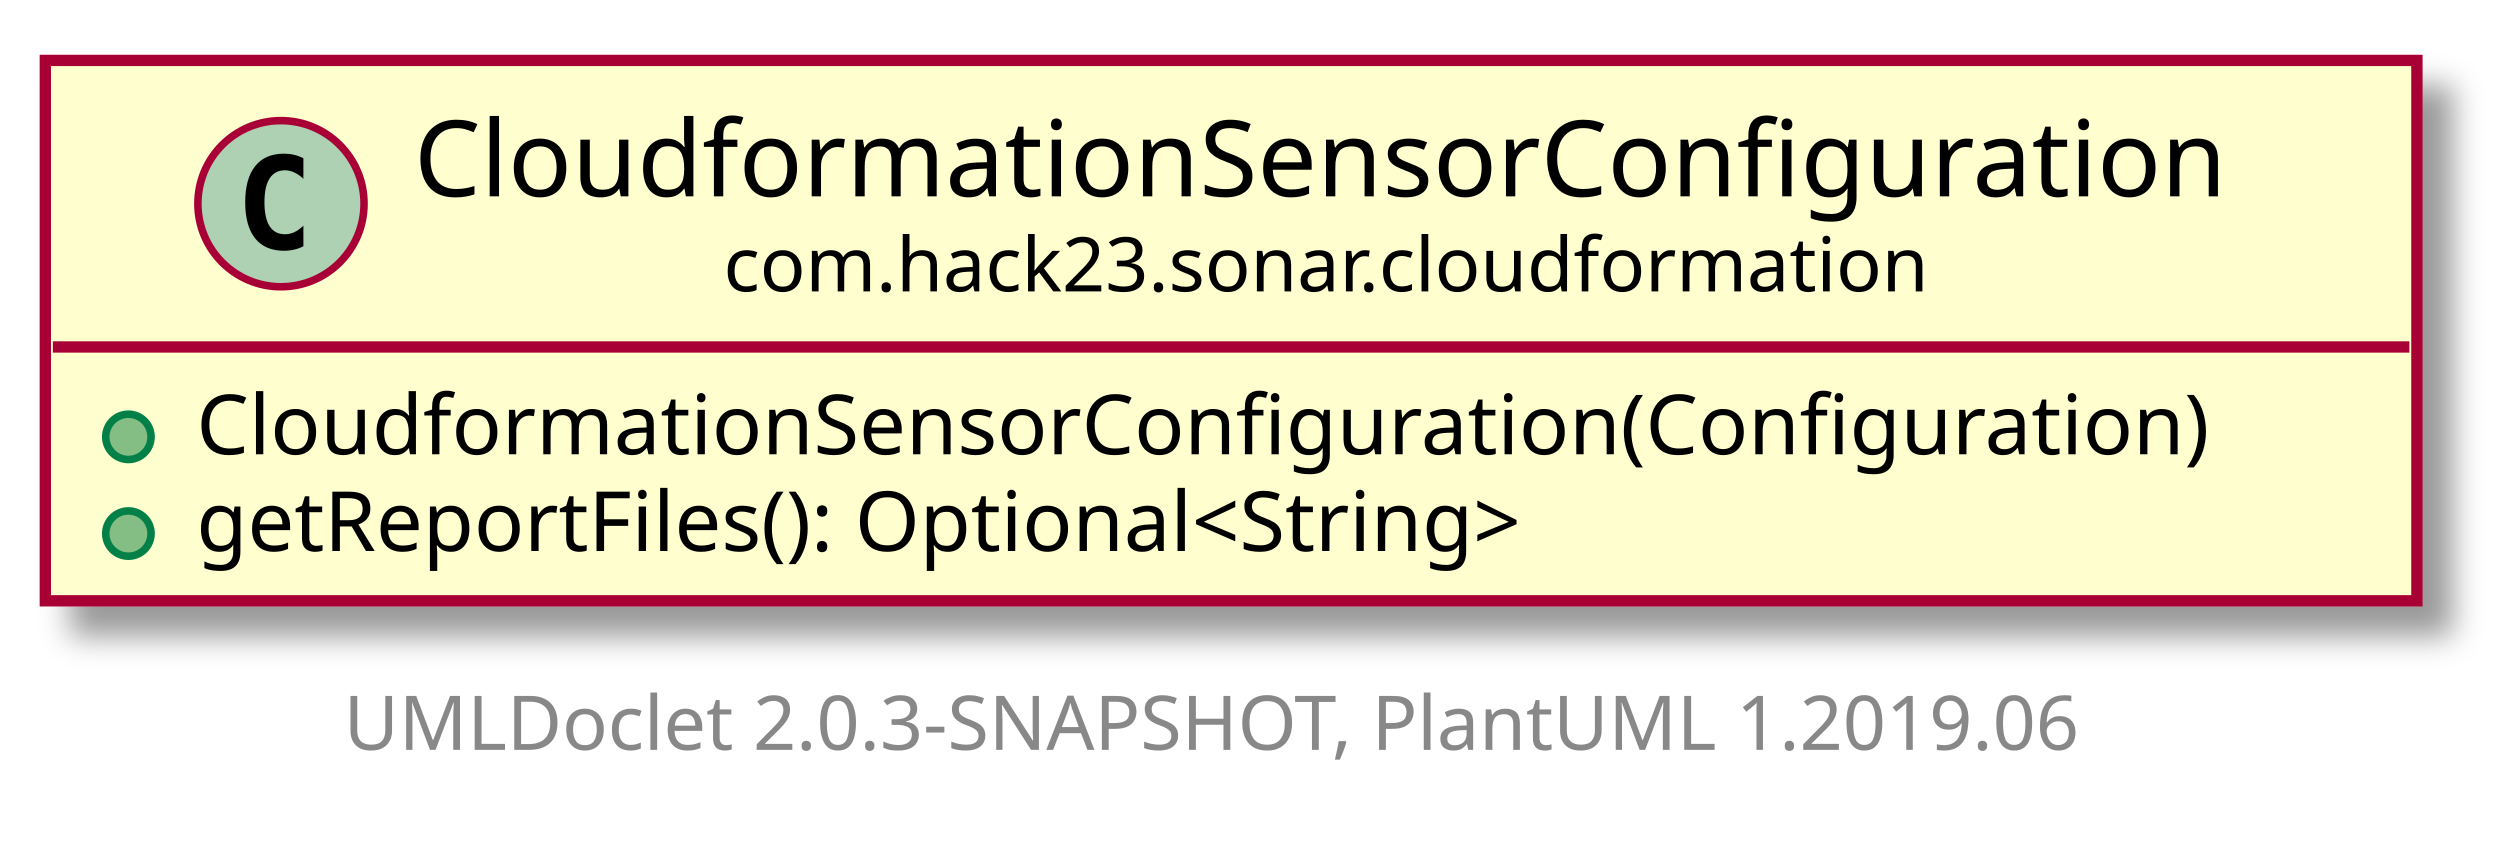
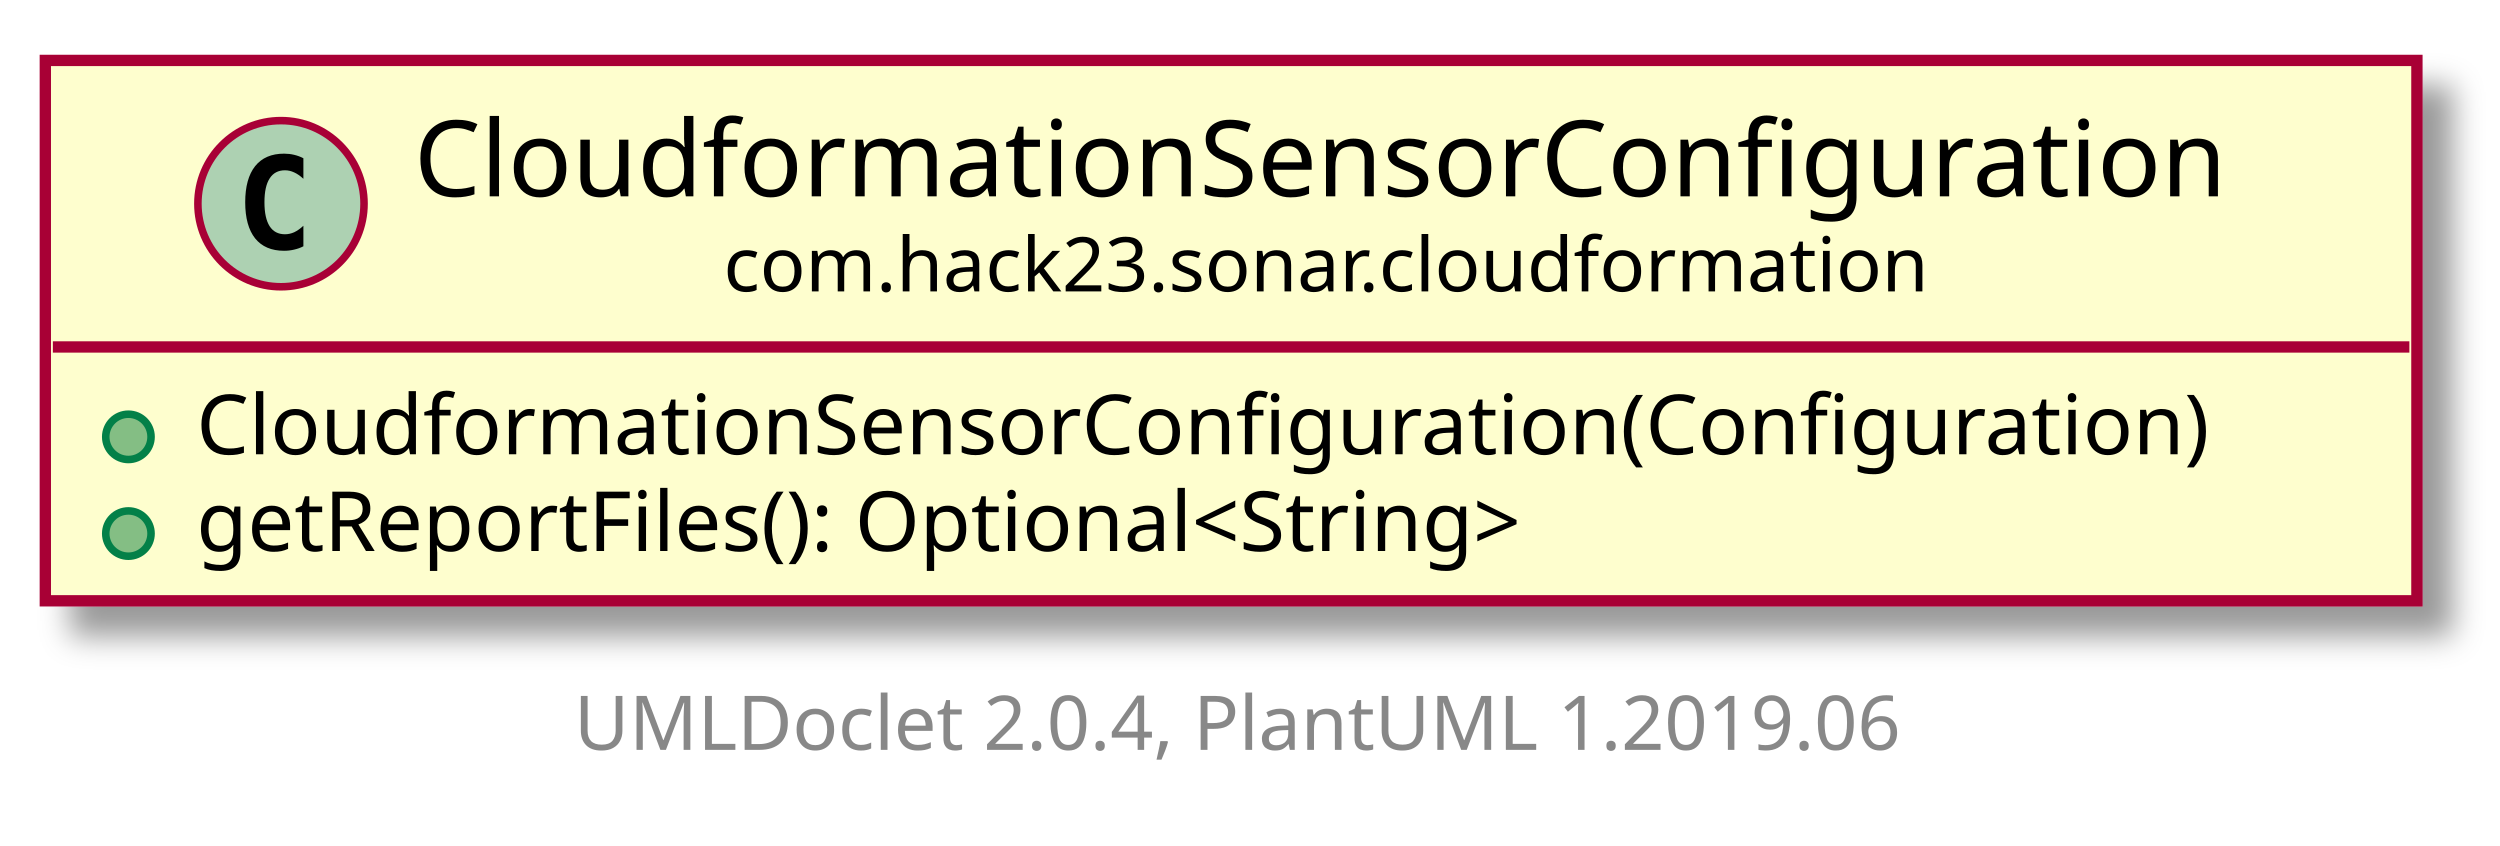
<svg xmlns="http://www.w3.org/2000/svg" xmlns:xlink="http://www.w3.org/1999/xlink" contentScriptType="application/ecmascript" contentStyleType="text/css" height="112px" preserveAspectRatio="none" style="width:331px;height:112px;" version="1.1" viewBox="0 0 331 112" width="331px" zoomAndPan="magnify">
  <defs>
-     <filter height="300%" id="f5qm3wrfky8d5" width="300%" x="-1" y="-1">
+     <filter height="300%" id="fm0j5sxrq83px" width="300%" x="-1" y="-1">
      <feGaussianBlur result="blurOut" stdDeviation="2.0" />
      <feColorMatrix in="blurOut" result="blurOut2" type="matrix" values="0 0 0 0 0 0 0 0 0 0 0 0 0 0 0 0 0 0 .4 0" />
      <feOffset dx="4.0" dy="4.0" in="blurOut2" result="blurOut3" />
      <feBlend in="SourceGraphic" in2="blurOut3" mode="normal" />
    </filter>
  </defs>
  <g>
    <a href="CloudformationSensorConfiguration.html" target="_top" xlink:actuate="onRequest" xlink:show="new" xlink:title="CloudformationSensorConfiguration.html" xlink:type="simple">
-       <rect fill="#FEFECE" filter="url(#f5qm3wrfky8d5)" height="71.547" id="com.hack23.sonar.cloudformation.CloudformationSensorConfiguration" style="stroke: #A80036; stroke-width: 1.5;" width="314" x="6" y="8" />
+       <rect fill="#FEFECE" filter="url(#fm0j5sxrq83px)" height="71.547" id="com.hack23.sonar.cloudformation.CloudformationSensorConfiguration" style="stroke: #A80036; stroke-width: 1.5;" width="314" x="6" y="8" />
      <ellipse cx="37.2" cy="26.969" fill="#ADD1B2" rx="11" ry="11" style="stroke: #A80036; stroke-width: 1.0;" />
      <path d="M40.169,32.609 Q39.591,32.906 38.95,33.047 Q38.309,33.203 37.606,33.203 Q35.106,33.203 33.778,31.562 Q32.466,29.906 32.466,26.781 Q32.466,23.656 33.778,22 Q35.106,20.344 37.606,20.344 Q38.309,20.344 38.95,20.5 Q39.606,20.656 40.169,20.953 L40.169,23.672 Q39.544,23.094 38.95,22.828 Q38.356,22.547 37.731,22.547 Q36.388,22.547 35.7,23.625 Q35.013,24.688 35.013,26.781 Q35.013,28.875 35.7,29.953 Q36.388,31.016 37.731,31.016 Q38.356,31.016 38.95,30.75 Q39.544,30.469 40.169,29.891 L40.169,32.609 Z " />
      <text fill="#000000" font-family="sans-serif" font-size="14" lengthAdjust="spacingAndGlyphs" textLength="246" x="54.8" y="25.995">CloudformationSensorConfiguration</text>
      <text fill="#000000" font-family="sans-serif" font-size="10" lengthAdjust="spacingAndGlyphs" textLength="164" x="95.8" y="38.579">com.hack23.sonar.cloudformation</text>
      <line style="stroke: #A80036; stroke-width: 1.5;" x1="7" x2="319" y1="45.938" y2="45.938" />
      <ellipse cx="17" cy="57.84" fill="#84BE84" rx="3" ry="3" style="stroke: #038048; stroke-width: 1.0;" />
      <text fill="#000000" font-family="sans-serif" font-size="11" lengthAdjust="spacingAndGlyphs" textLength="288" x="26" y="60.148">CloudformationSensorConfiguration(Configuration)</text>
      <ellipse cx="17" cy="70.644" fill="#84BE84" rx="3" ry="3" style="stroke: #038048; stroke-width: 1.0;" />
      <text fill="#000000" font-family="sans-serif" font-size="11" lengthAdjust="spacingAndGlyphs" textLength="196" x="26" y="72.953">getReportFiles(): Optional&lt;String&gt;</text>
    </a>
-     <text fill="#888888" font-family="sans-serif" font-size="10" lengthAdjust="spacingAndGlyphs" textLength="247" x="45.5" y="99.282">UMLDoclet 2.0.3-SNAPSHOT, PlantUML 1.2019.06</text>
+     <text fill="#888888" font-family="sans-serif" font-size="10" lengthAdjust="spacingAndGlyphs" textLength="186" x="76" y="99.282">UMLDoclet 2.0.4, PlantUML 1.2019.06</text>
  </g>
</svg>
